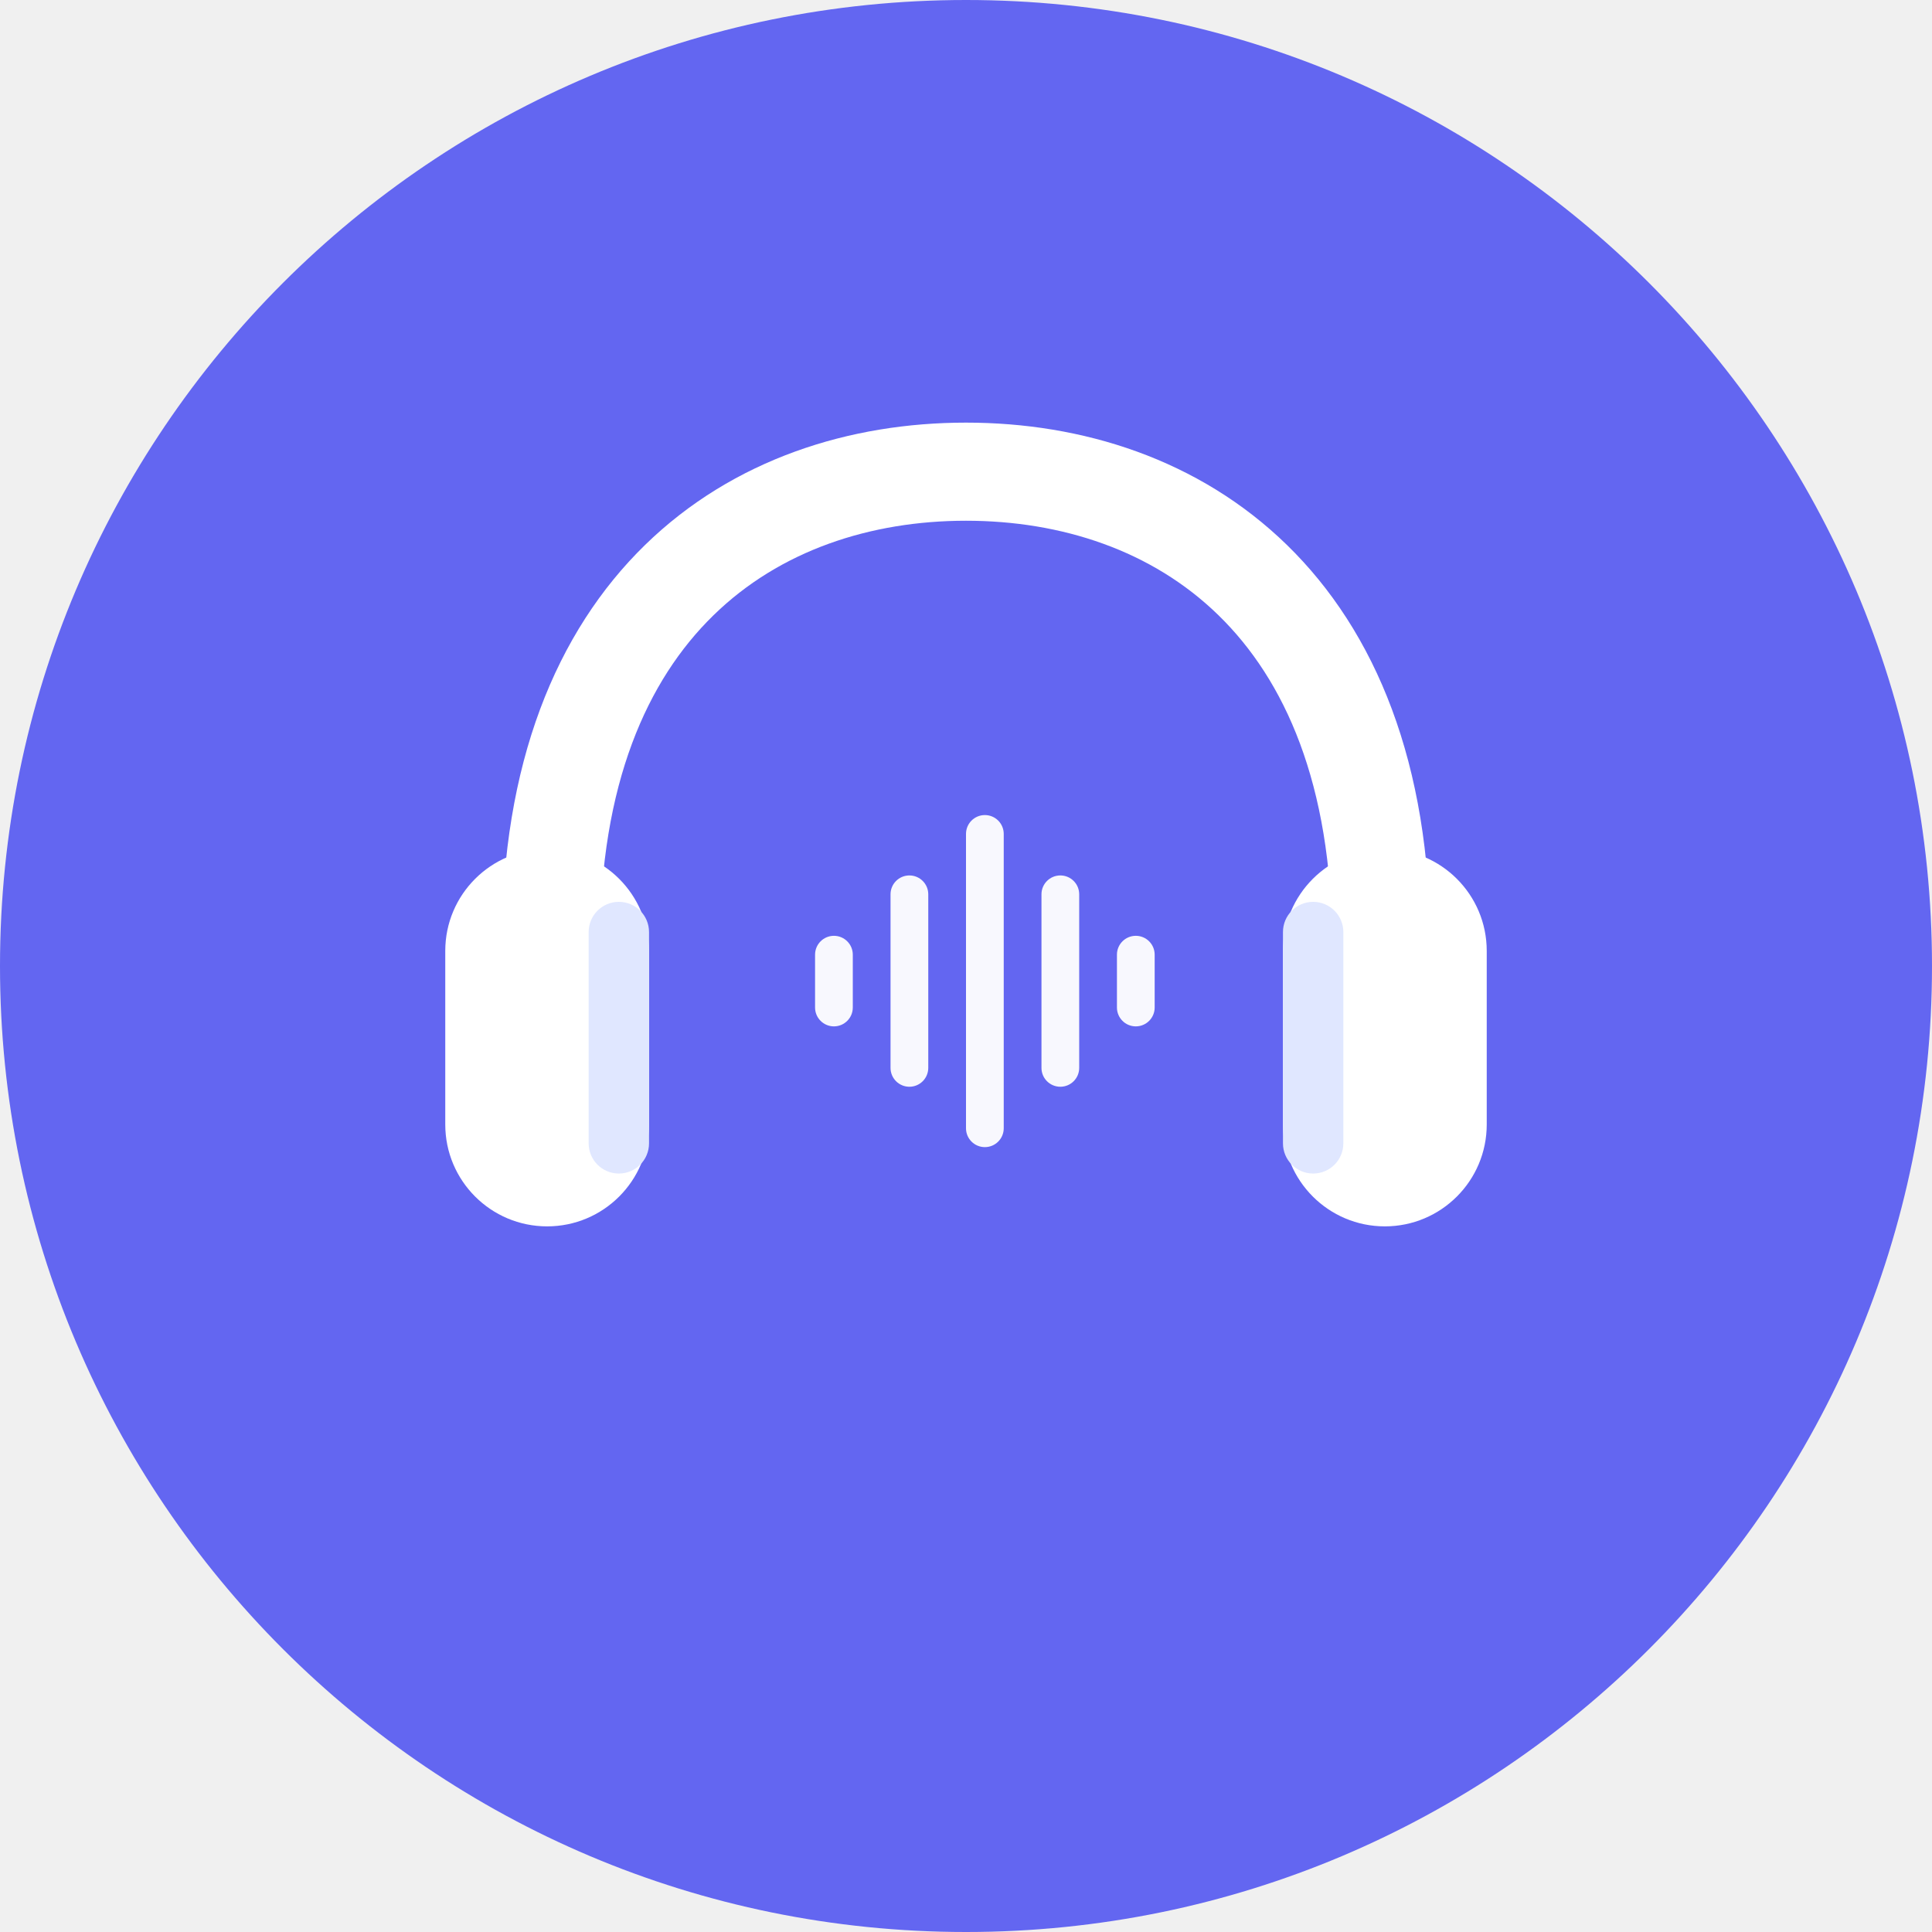
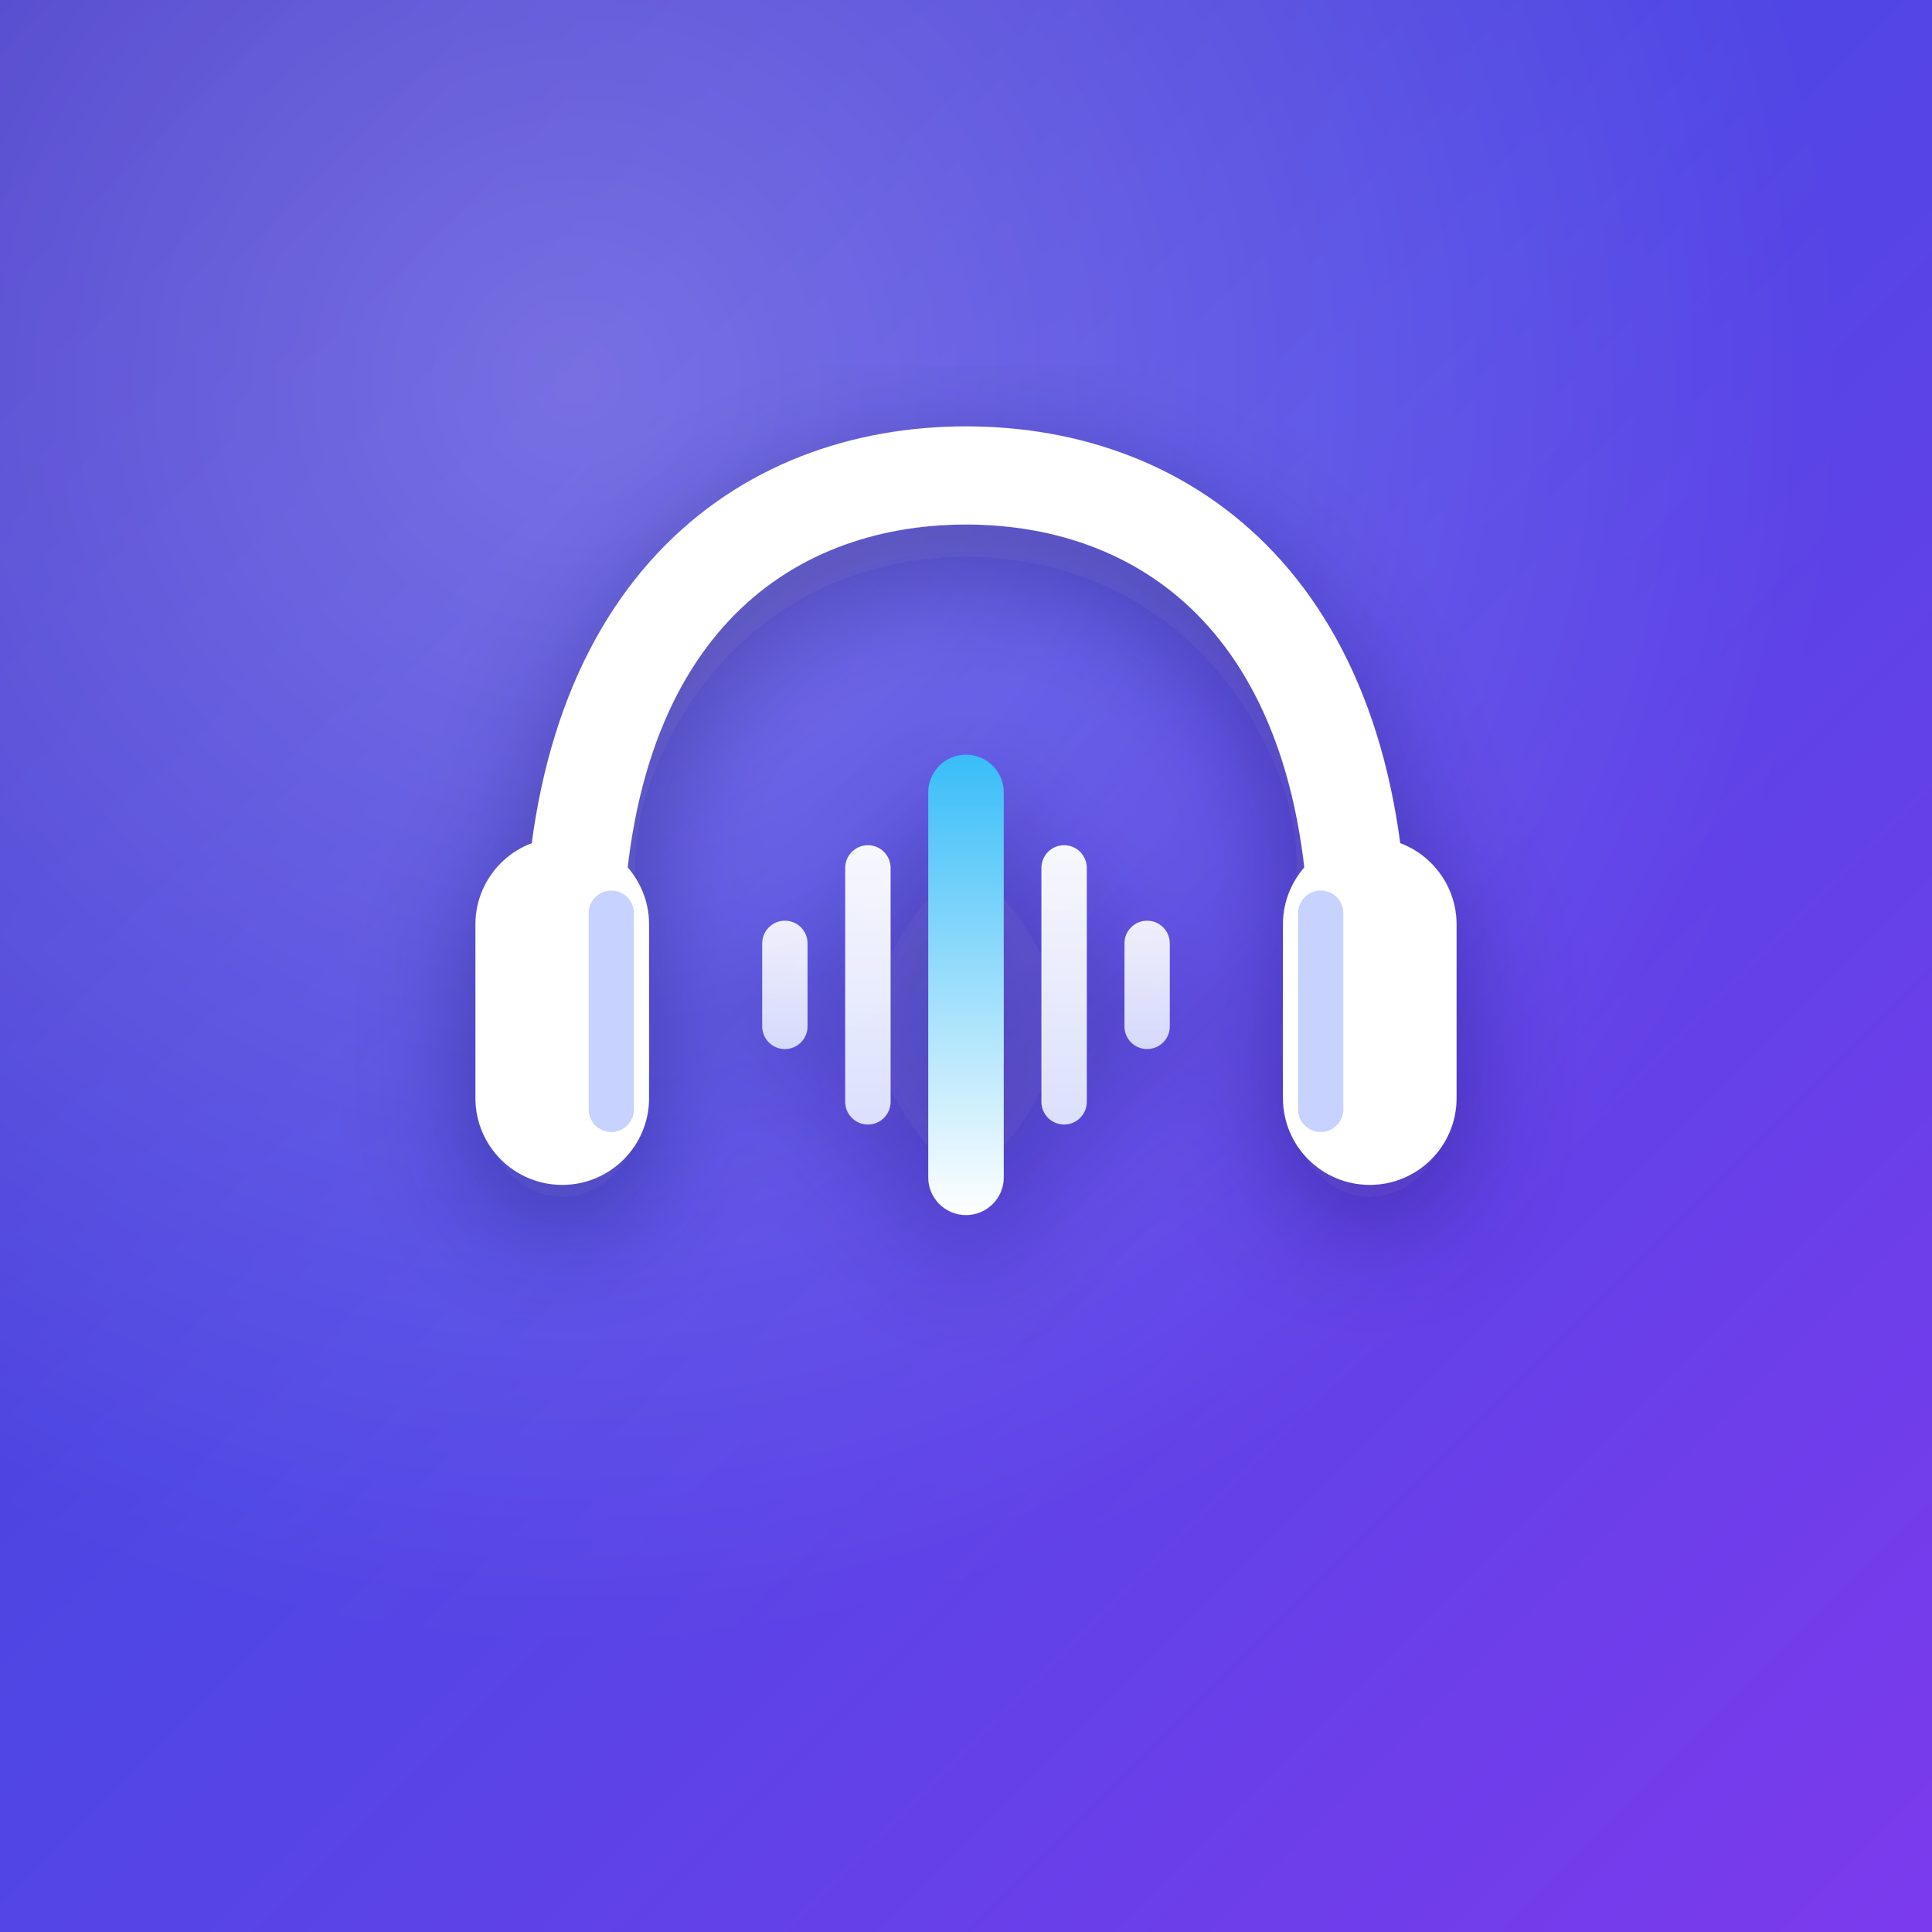
<svg xmlns="http://www.w3.org/2000/svg" viewBox="0 0 512 512" width="100%" height="100%">
-   <circle cx="256" cy="256" r="256" fill="#6366f1" />
-   <path d="M 146 250 C 146 160 200 125 256 125 C 312 125 366 160 366 250" fill="none" stroke="#ffffff" stroke-width="26" stroke-linecap="round" />
-   <rect x="118" y="225" width="54" height="100" rx="27" fill="#ffffff" />
-   <rect x="156" y="239" width="16" height="72" rx="8" fill="#e0e7ff" />
-   <rect x="340" y="225" width="54" height="100" rx="27" fill="#ffffff" />
-   <rect x="340" y="239" width="16" height="72" rx="8" fill="#e0e7ff" />
-   <rect x="216" y="248" width="10" height="24" rx="5" fill="#ffffff" opacity="0.95" />
-   <rect x="236" y="232" width="10" height="56" rx="5" fill="#ffffff" opacity="0.95" />
-   <rect x="256" y="216" width="10" height="88" rx="5" fill="#ffffff" opacity="0.95" />
-   <rect x="276" y="232" width="10" height="56" rx="5" fill="#ffffff" opacity="0.95" />
-   <rect x="296" y="248" width="10" height="24" rx="5" fill="#ffffff" opacity="0.95" />
+   <defs>
+     <linearGradient id="bgGrad" x1="0%" y1="0%" x2="100%" y2="100%">
+       <stop offset="0%" stop-color="#4338ca" />
+       <stop offset="45%" stop-color="#4f46e5" />
+       <stop offset="100%" stop-color="#7c3aed" />
+     </linearGradient>
+     <radialGradient id="ambientGlow" cx="30%" cy="20%" r="65%">
+       <stop offset="0%" stop-color="#ffffff" stop-opacity="0.25" />
+       <stop offset="100%" stop-color="#ffffff" stop-opacity="0" />
+     </radialGradient>
+     <filter id="dropShadow" x="-20%" y="-20%" width="140%" height="140%">
+       <feDropShadow dx="0" dy="10" stdDeviation="16" flood-color="#1e1b4b" flood-opacity="0.38" />
+     </filter>
+     <linearGradient id="waveGlow" x1="0%" y1="0%" x2="0%" y2="100%">
+       <stop offset="0%" stop-color="#ffffff" />
+       <stop offset="100%" stop-color="#e0e7ff" />
+     </linearGradient>
+     <linearGradient id="corePulse" x1="0%" y1="0%" x2="0%" y2="100%">
+       <stop offset="0%" stop-color="#38bdf8" />
+       <stop offset="100%" stop-color="#ffffff" />
+     </linearGradient>
+   </defs>
+   <rect width="512" height="512" fill="url(#bgGrad)" />
+   <rect width="512" height="512" fill="url(#ambientGlow)" />
+   <g filter="url(#dropShadow)">
+     <path d="M 152 254 C 152 162 202 126 256 126 C 310 126 360 162 360 254" fill="none" stroke="#ffffff" stroke-width="26" stroke-linecap="round" stroke-linejoin="round" />
+     <rect x="126" y="222" width="46" height="92" rx="23" fill="#ffffff" />
+     <rect x="156" y="236" width="12" height="64" rx="6" fill="#c7d2fe" />
+     <rect x="340" y="222" width="46" height="92" rx="23" fill="#ffffff" />
+     <rect x="344" y="236" width="12" height="64" rx="6" fill="#c7d2fe" />
+     <rect x="202" y="244" width="12" height="34" rx="6" fill="url(#waveGlow)" opacity="0.9" />
+     <rect x="224" y="224" width="12" height="74" rx="6" fill="url(#waveGlow)" opacity="0.95" />
+     <rect x="246" y="200" width="20" height="122" rx="10" fill="url(#corePulse)" />
+     <rect x="276" y="224" width="12" height="74" rx="6" fill="url(#waveGlow)" opacity="0.95" />
+     <rect x="298" y="244" width="12" height="34" rx="6" fill="url(#waveGlow)" opacity="0.9" />
+   </g>
</svg>
